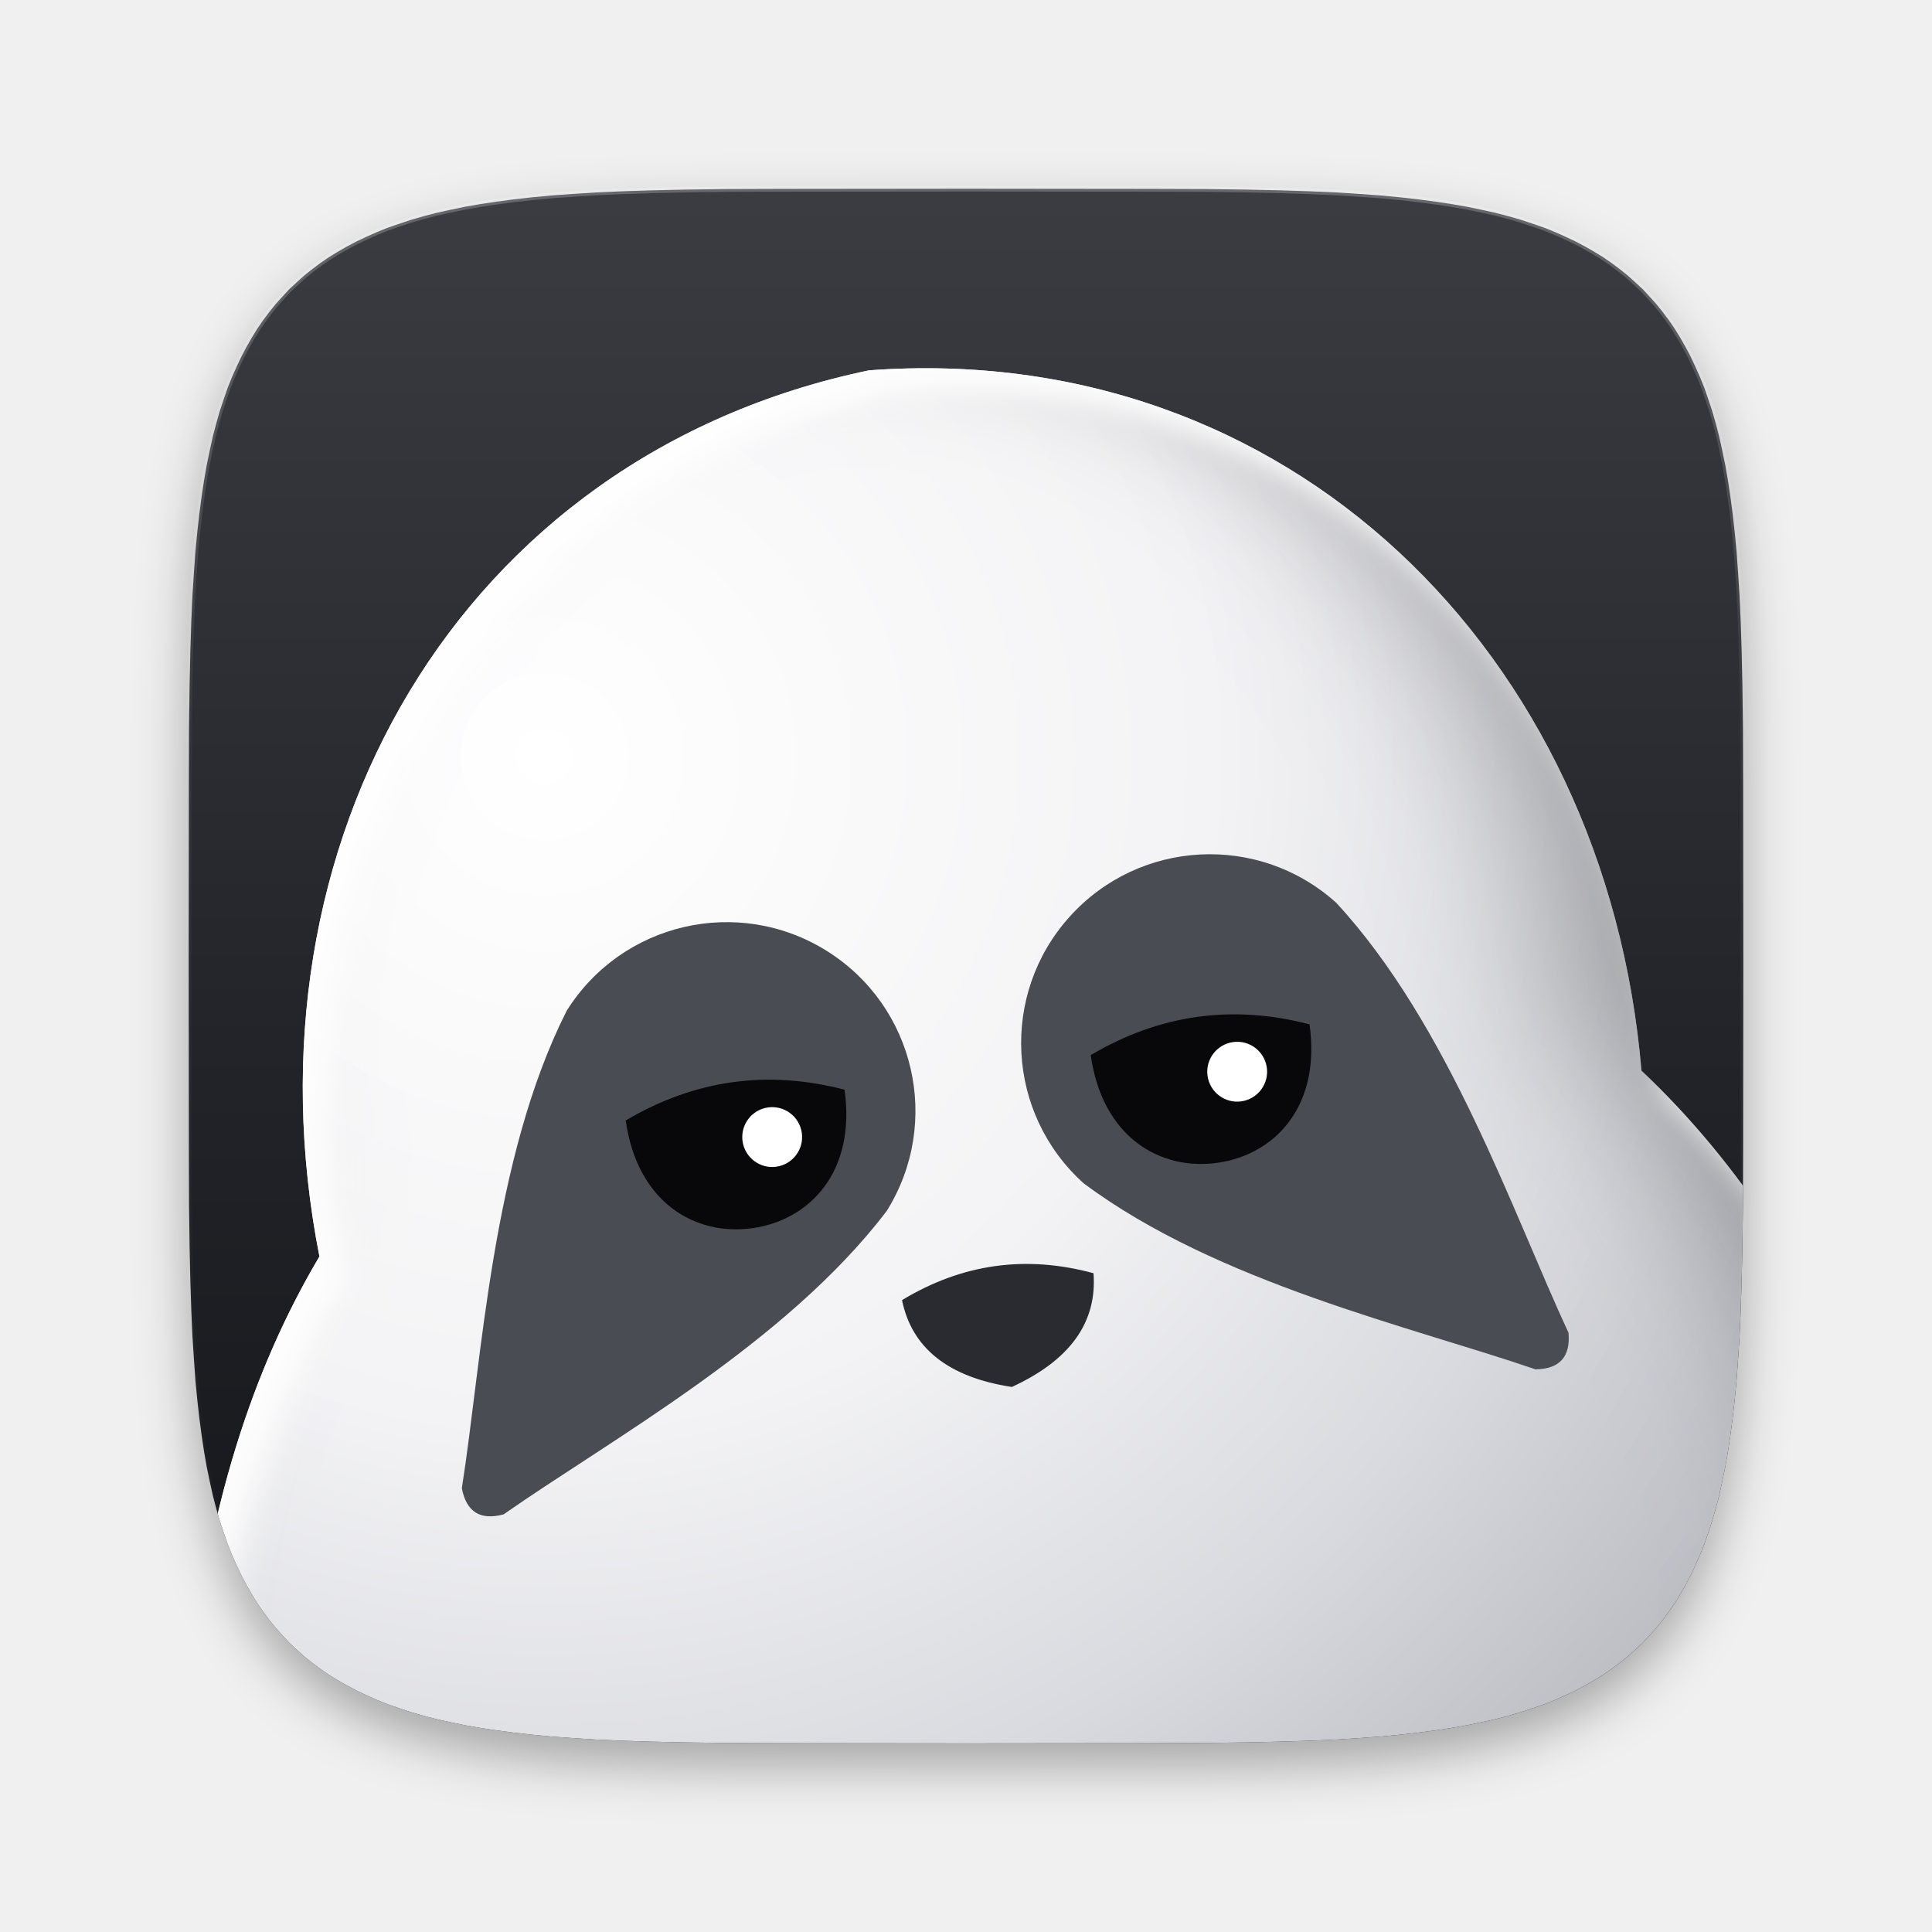
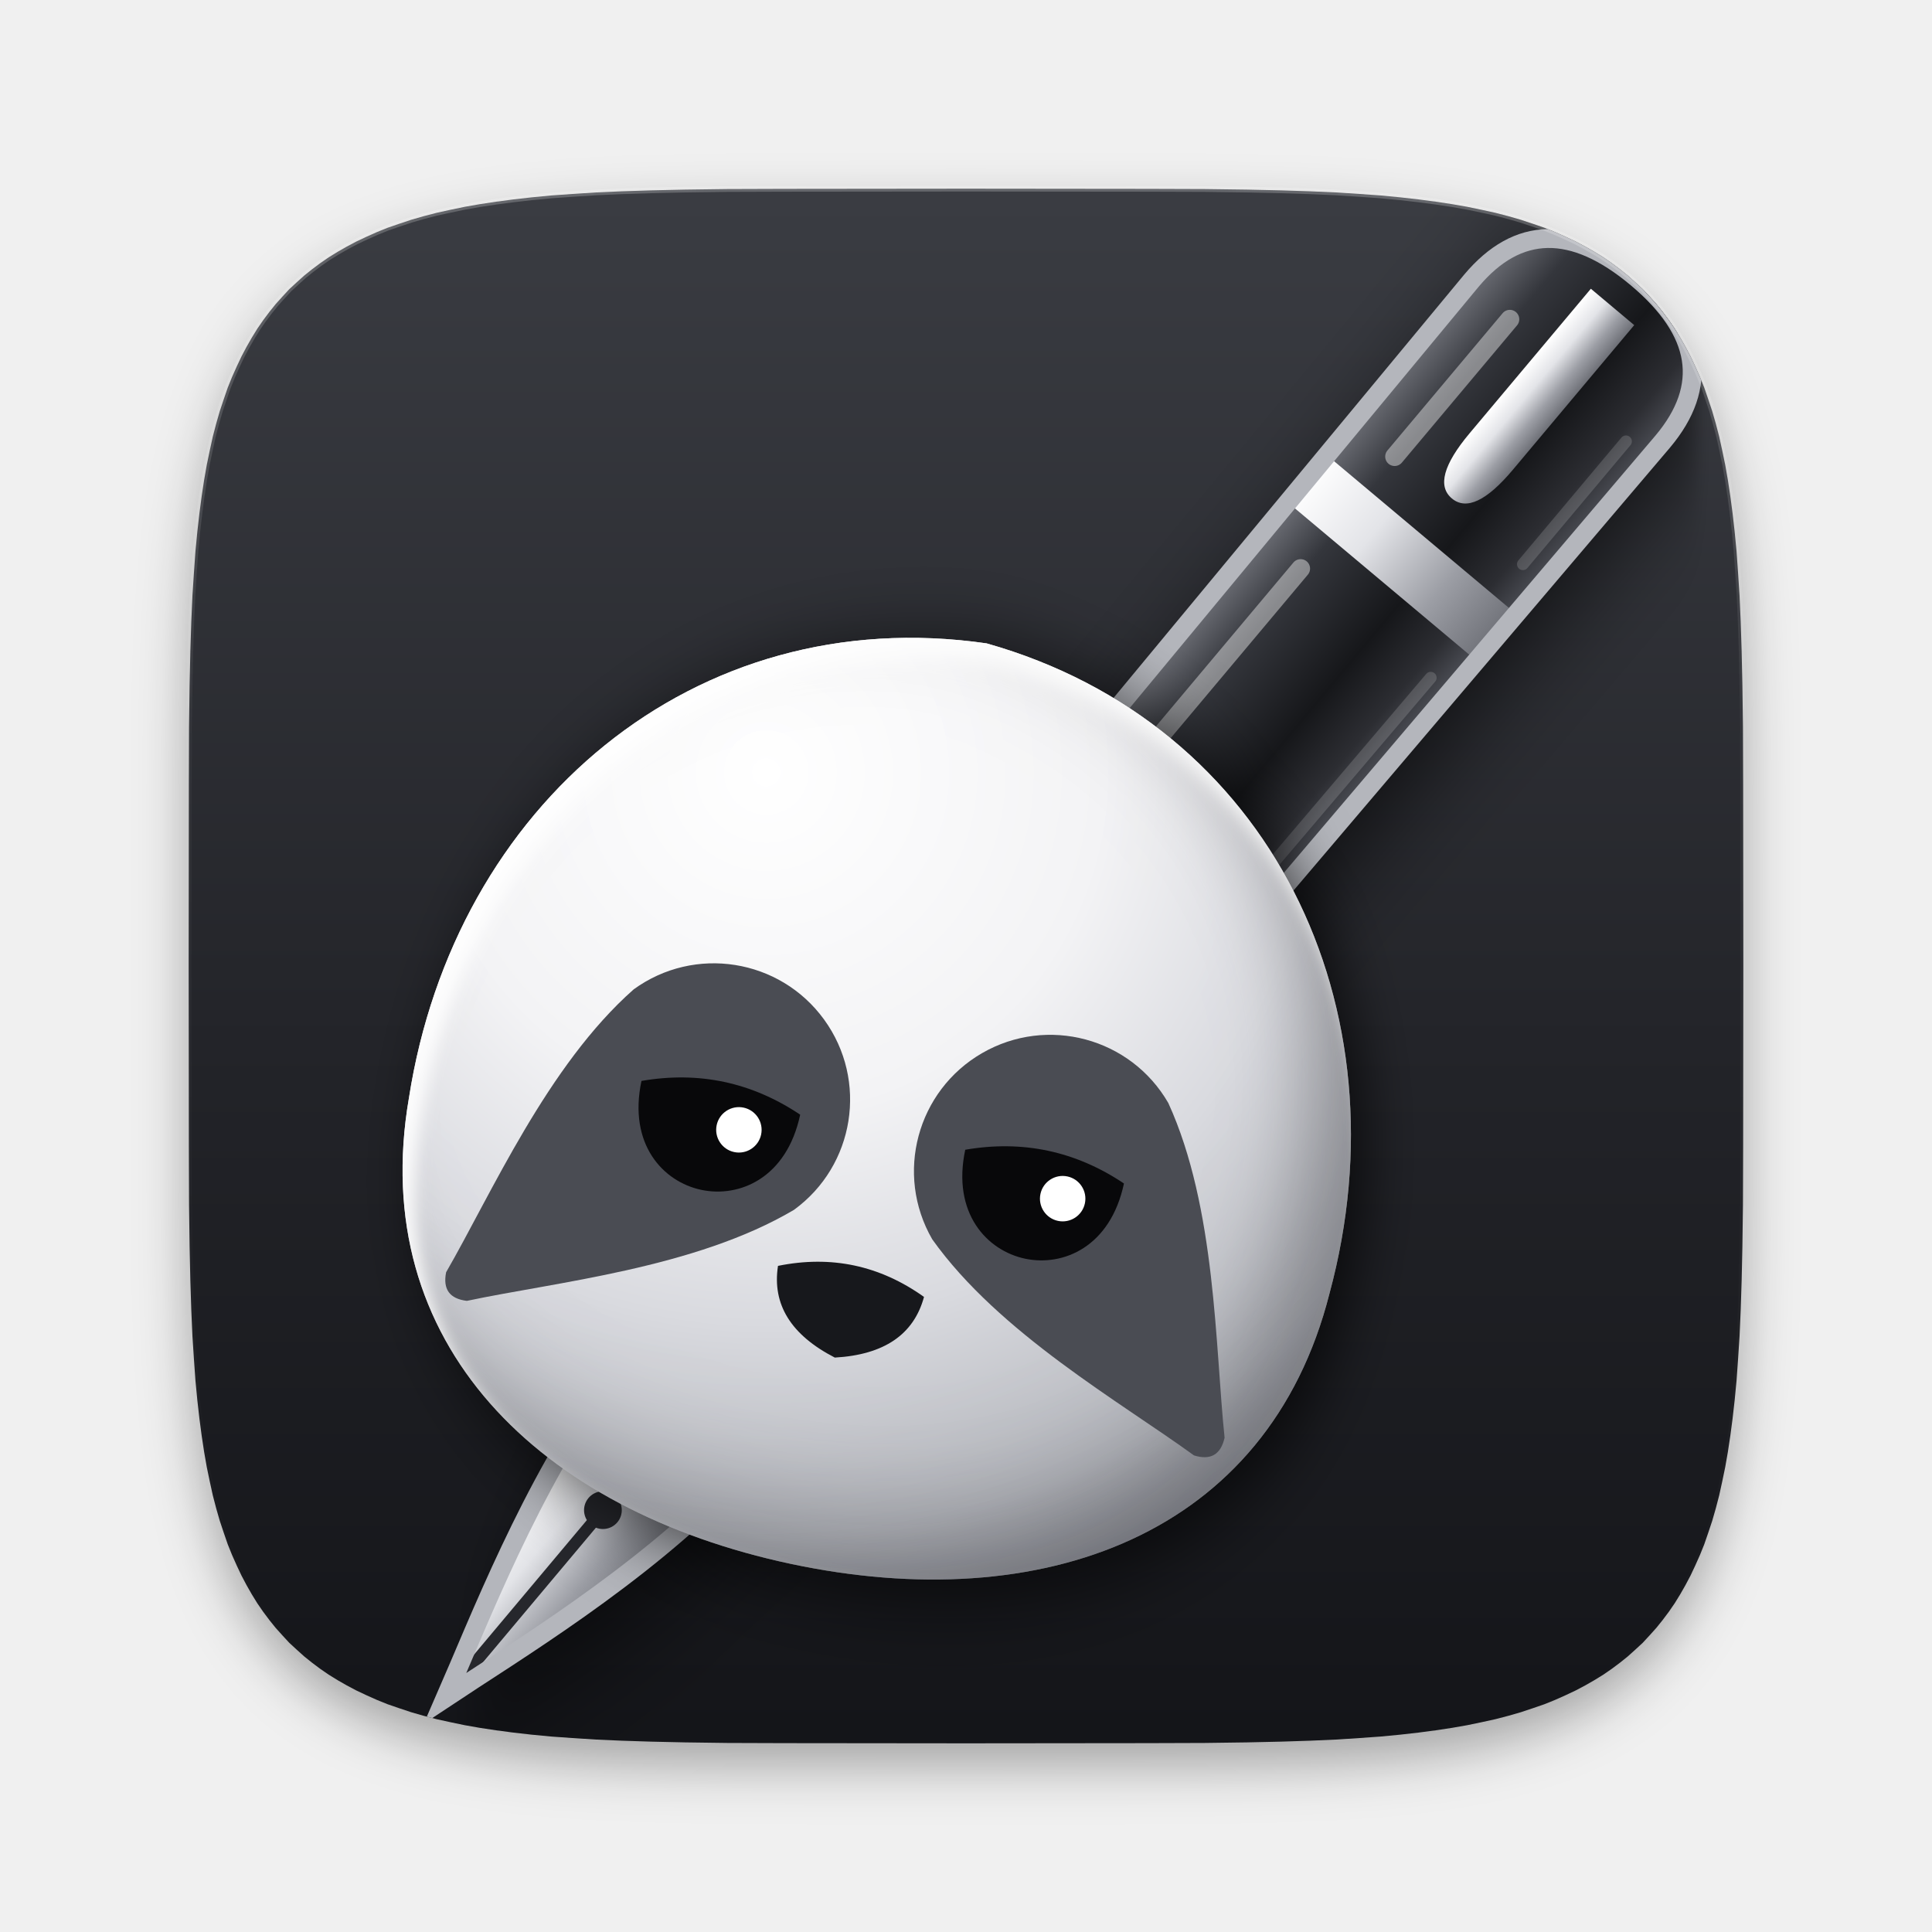
<svg xmlns="http://www.w3.org/2000/svg" viewBox="0 0 1024 1024" width="1024" height="1024">
  <defs>
+     <filter id="tileDrop" x="-10%" y="-10%" width="120%" height="125%">
+       <feGaussianBlur stdDeviation="14" />
+     </filter>
    <path id="squircle" d="M924.0 512.0 L923.9 608.0 L923.8 638.6 L923.5 660.9 L923.1 679.0 L922.6 694.5 L922.0 708.2 L921.2 720.5 L920.4 731.8 L919.4 742.2 L918.3 751.9 L917.1 761.0 L915.8 769.6 L914.4 777.6 L912.8 785.3 L911.2 792.6 L909.4 799.5 L907.5 806.1 L905.4 812.4 L903.3 818.5 L901.0 824.2 L898.5 829.8 L896.0 835.1 L893.3 840.2 L890.5 845.1 L887.6 849.8 L884.5 854.3 L881.2 858.7 L877.9 862.8 L874.3 866.8 L870.7 870.7 L866.8 874.3 L862.8 877.9 L858.7 881.2 L854.3 884.5 L849.8 887.6 L845.1 890.5 L840.2 893.3 L835.1 896.0 L829.8 898.5 L824.2 901.0 L818.5 903.3 L812.4 905.4 L806.1 907.5 L799.5 909.4 L792.6 911.2 L785.3 912.8 L777.6 914.4 L769.6 915.8 L761.0 917.1 L751.9 918.3 L742.2 919.4 L731.8 920.4 L720.5 921.2 L708.2 922.0 L694.5 922.6 L679.0 923.1 L660.9 923.5 L638.6 923.8 L608.0 923.9 L512.0 924.0 L416.0 923.9 L385.4 923.8 L363.1 923.5 L345.0 923.1 L329.5 922.6 L315.8 922.0 L303.5 921.2 L292.2 920.4 L281.8 919.4 L272.1 918.3 L263.0 917.1 L254.4 915.8 L246.4 914.4 L238.7 912.8 L231.4 911.2 L224.5 909.4 L217.9 907.5 L211.6 905.4 L205.5 903.3 L199.8 901.0 L194.2 898.5 L188.9 896.0 L183.8 893.3 L178.9 890.5 L174.2 887.6 L169.7 884.5 L165.3 881.2 L161.2 877.9 L157.2 874.3 L153.3 870.7 L149.7 866.8 L146.1 862.8 L142.8 858.7 L139.5 854.3 L136.4 849.8 L133.5 845.1 L130.7 840.2 L128.0 835.1 L125.5 829.8 L123.0 824.2 L120.7 818.5 L118.6 812.4 L116.5 806.1 L114.6 799.5 L112.8 792.6 L111.2 785.3 L109.6 777.6 L108.2 769.6 L106.9 761.0 L105.7 751.9 L104.6 742.2 L103.6 731.8 L102.8 720.5 L102.0 708.2 L101.4 694.5 L100.9 679.0 L100.5 660.9 L100.2 638.6 L100.1 608.0 L100.0 512.0 L100.1 416.0 L100.2 385.4 L100.5 363.1 L100.9 345.0 L101.4 329.5 L102.0 315.8 L102.8 303.5 L103.6 292.2 L104.6 281.8 L105.7 272.1 L106.9 263.0 L108.2 254.4 L109.6 246.4 L111.2 238.7 L112.8 231.4 L114.6 224.5 L116.5 217.9 L118.6 211.6 L120.7 205.5 L123.0 199.8 L125.5 194.2 L128.0 188.9 L130.7 183.8 L133.5 178.9 L136.4 174.2 L139.5 169.7 L142.8 165.3 L146.1 161.2 L149.7 157.2 L153.3 153.3 L157.2 149.7 L161.2 146.1 L165.3 142.8 L169.7 139.5 L174.2 136.4 L178.9 133.5 L183.8 130.7 L188.9 128.0 L194.2 125.5 L199.8 123.0 L205.5 120.7 L211.6 118.6 L217.9 116.5 L224.5 114.6 L231.4 112.8 L238.7 111.2 L246.4 109.6 L254.4 108.2 L263.0 106.9 L272.1 105.7 L281.8 104.6 L292.2 103.6 L303.5 102.8 L315.8 102.0 L329.5 101.4 L345.0 100.9 L363.1 100.5 L385.4 100.2 L416.0 100.1 L512.0 100.0 L608.0 100.1 L638.6 100.2 L660.9 100.5 L679.0 100.9 L694.5 101.4 L708.2 102.0 L720.5 102.8 L731.8 103.6 L742.2 104.6 L751.9 105.7 L761.0 106.9 L769.6 108.2 L777.6 109.6 L785.3 111.2 L792.6 112.8 L799.5 114.6 L806.1 116.5 L812.4 118.6 L818.5 120.7 L824.2 123.0 L829.8 125.5 L835.1 128.0 L840.2 130.7 L845.1 133.5 L849.8 136.4 L854.3 139.5 L858.7 142.8 L862.8 146.1 L866.8 149.7 L870.7 153.3 L874.3 157.2 L877.9 161.2 L881.2 165.3 L884.5 169.7 L887.6 174.2 L890.5 178.9 L893.3 183.8 L896.0 188.9 L898.5 194.2 L901.0 199.8 L903.3 205.5 L905.4 211.6 L907.5 217.9 L909.4 224.5 L911.2 231.4 L912.8 238.7 L914.4 246.4 L915.8 254.4 L917.1 263.0 L918.3 272.1 L919.4 281.8 L920.4 292.2 L921.2 303.5 L922.0 315.8 L922.6 329.5 L923.1 345.0 L923.5 363.1 L923.8 385.4 L923.9 416.0 Z" />
    <clipPath id="clip">
      <use href="#squircle" />
    </clipPath>
    <linearGradient id="bg" x1="0" y1="0" x2="0" y2="1">
      <stop offset="0" stop-color="#3a3c42" />
      <stop offset="0.55" stop-color="#232429" />
      <stop offset="1" stop-color="#141519" />
    </linearGradient>
    <linearGradient id="rim" x1="0" y1="0" x2="0" y2="1">
      <stop offset="0" stop-color="#fff" stop-opacity="0.22" />
      <stop offset="0.35" stop-color="#fff" stop-opacity="0.04" />
      <stop offset="1" stop-color="#fff" stop-opacity="0" />
    </linearGradient>
    <radialGradient id="body" cx="0.30" cy="0.18" r="0.95">
      <stop offset="0" stop-color="#ffffff" />
      <stop offset="0.38" stop-color="#f3f3f5" />
      <stop offset="0.62" stop-color="#d9dadf" />
      <stop offset="0.86" stop-color="#b4b6bc" />
      <stop offset="1" stop-color="#8a8c93" />
    </radialGradient>
    <linearGradient id="eye" x1="0" y1="0" x2="0" y2="1">
      <stop offset="0" stop-color="#050506" />
      <stop offset="1" stop-color="#26272c" />
    </linearGradient>
-     <linearGradient id="patch" x1="0" y1="0" x2="0" y2="1">
-       <stop offset="0" stop-color="#6c6e75" />
-       <stop offset="1" stop-color="#4a4c53" />
-     </linearGradient>
-     <linearGradient id="claw" x1="0" y1="0" x2="0" y2="1">
-       <stop offset="0" stop-color="#8d8f96" />
-       <stop offset="1" stop-color="#45474d" />
-     </linearGradient>
-     <radialGradient id="ring" cx="0.5" cy="0.5" r="0.5">
-       <stop offset="0.47" stop-color="#8e9097" stop-opacity="0" />
-       <stop offset="0.6" stop-color="#8e9097" stop-opacity="0.4" />
-       <stop offset="1" stop-color="#8e9097" stop-opacity="0.4" />
-     </radialGradient>
-     <clipPath id="headClip">
-       <path d="M 112 1110 C 112 880 150 742 222 652 C 212 470 318 334 452 304 Q 452 270 478 250 Q 480 276 500 290 Q 512 254 548 244 Q 534 272 546 298 Q 566 284 584 290 Q 574 300 578 310 C 716 342 816 480 802 652 C 874 742 912 880 912 1110 Z" />
-     </clipPath>
    <filter id="sculpt" x="-20%" y="-20%" width="140%" height="140%">
      <feGaussianBlur in="SourceAlpha" stdDeviation="30" result="b1" />
      <feOffset in="b1" dx="-34" dy="-26" result="o1" />
      <feComposite in="SourceAlpha" in2="o1" operator="out" result="edge1" />
      <feFlood flood-color="#3e4047" flood-opacity="0.55" />
      <feComposite in2="edge1" operator="in" result="shade" />
      <feGaussianBlur in="SourceAlpha" stdDeviation="6" result="b2" />
      <feOffset in="b2" dx="10" dy="12" result="o2" />
      <feComposite in="SourceAlpha" in2="o2" operator="out" result="edge2" />
      <feFlood flood-color="#ffffff" flood-opacity="0.9" />
      <feComposite in2="edge2" operator="in" result="shine" />
      <feMerge>
        <feMergeNode in="SourceGraphic" />
        <feMergeNode in="shade" />
        <feMergeNode in="shine" />
      </feMerge>
    </filter>
    <filter id="cast" x="-20%" y="-20%" width="140%" height="140%">
      <feGaussianBlur in="SourceAlpha" stdDeviation="22" />
      <feOffset dx="10" dy="6" />
      <feComponentTransfer>
        <feFuncA type="linear" slope="0.7" />
      </feComponentTransfer>
    </filter>
    <filter id="eyeInset" x="-30%" y="-30%" width="160%" height="160%">
      <feGaussianBlur in="SourceAlpha" stdDeviation="5" result="b" />
      <feOffset in="b" dx="4" dy="7" result="o" />
      <feComposite in="SourceAlpha" in2="o" operator="out" result="e" />
      <feFlood flood-color="#000" flood-opacity="0.9" />
      <feComposite in2="e" operator="in" result="s" />
      <feMerge>
        <feMergeNode in="SourceGraphic" />
        <feMergeNode in="s" />
      </feMerge>
    </filter>
+     <filter id="soft" x="-30%" y="-30%" width="160%" height="160%">
+       <feGaussianBlur stdDeviation="14" />
+     </filter>
+     <filter id="cast2" x="-80%" y="-80%" width="260%" height="260%">
+       <feGaussianBlur in="SourceAlpha" stdDeviation="22" />
+       <feOffset dx="10" dy="6" />
+       <feComponentTransfer>
+         <feFuncA type="linear" slope="0.7" />
+       </feComponentTransfer>
+     </filter>
+     <linearGradient id="patch" x1="0" y1="0" x2="0" y2="1">
+       <stop offset="0" stop-color="#6c6e75" />
+       <stop offset="1" stop-color="#4a4c53" />
+     </linearGradient>
    <filter id="patchSoft" x="-10%" y="-10%" width="120%" height="120%">
      <feGaussianBlur stdDeviation="2.2" />
    </filter>
+     <radialGradient id="ring" cx="0.5" cy="0.5" r="0.5">
+       <stop offset="0.5" stop-color="#8e9097" stop-opacity="0" />
+       <stop offset="0.66" stop-color="#8e9097" stop-opacity="0.38" />
+       <stop offset="1" stop-color="#8e9097" stop-opacity="0.38" />
+     </radialGradient>
+     <linearGradient id="claw" x1="0" y1="0" x2="0" y2="1">
+       <stop offset="0" stop-color="#8d8f96" />
+       <stop offset="1" stop-color="#45474d" />
+     </linearGradient>
    <filter id="clawDrop" x="-40%" y="-20%" width="180%" height="150%">
      <feDropShadow dx="3" dy="5" stdDeviation="3" flood-color="#000" flood-opacity="0.35" />
    </filter>
-     <filter id="tileDrop" x="-10%" y="-10%" width="120%" height="125%">
-       <feGaussianBlur stdDeviation="14" />
-     </filter>
+     <clipPath id="sHead">
+       <path d="M 222 652 C 212 470 318 334 452 304 Q 452 270 478 250 Q 480 276 500 290 Q 512 254 548 244 Q 534 272 546 298 Q 566 284 584 290 Q 574 300 578 310 C 716 342 816 480 802 652 C 796 806 670 884 512 884 C 354 884 228 806 222 652 Z" />
+     </clipPath>
+     <radialGradient id="fur" cx="0.30" cy="0.18" r="0.95">
+       <stop offset="0" stop-color="#f6f6f8" />
+       <stop offset="0.45" stop-color="#e2e3e7" />
+       <stop offset="0.8" stop-color="#b9bbc1" />
+       <stop offset="1" stop-color="#8f9198" />
+     </radialGradient>
+     <linearGradient id="steel" x1="0" y1="0" x2="1" y2="0.25">
+       <stop offset="0" stop-color="#f7f8fa" />
+       <stop offset="0.5" stop-color="#dcdee3" />
+       <stop offset="1" stop-color="#a7aab1" />
+     </linearGradient>
+     <linearGradient id="lacquer" x1="0" y1="0" x2="1" y2="0">
+       <stop offset="0" stop-color="#6a6c73" />
+       <stop offset="0.22" stop-color="#34363c" />
+       <stop offset="0.62" stop-color="#16171a" />
+       <stop offset="0.86" stop-color="#2c2d32" />
+       <stop offset="1" stop-color="#4a4c53" />
+     </linearGradient>
+     <linearGradient id="silver" x1="0" y1="0" x2="1" y2="0">
+       <stop offset="0" stop-color="#ffffff" />
+       <stop offset="0.35" stop-color="#e3e4e8" />
+       <stop offset="0.7" stop-color="#9c9ea5" />
+       <stop offset="1" stop-color="#6e7077" />
+     </linearGradient>
  </defs>
  <use class="tile-shadow" href="#squircle" fill="#000" opacity="0.32" transform="translate(0 12)" filter="url(#tileDrop)" />
  <use href="#squircle" fill="url(#bg)" />
  <g clip-path="url(#clip)">
-     <g transform="translate(538 1040) scale(1.22) translate(-512 -1000) rotate(-8 512 760)">
+     <g transform="translate(236 900) rotate(40) scale(1.25)">
+       <g fill="#000" filter="url(#cast2)">
+         <path d="M 0 0 C 10 -34 30 -92 34 -148 L 50 -268 L 53 -740 Q 53 -786 0 -786 Q -53 -786 -53 -740 L -50 -268 L -34 -148 C -30 -92 -10 -34 0 0 Z" />
+       </g>
+       <path d="M 0 0 C 10 -34 30 -92 34 -148 L -34 -148 C -30 -92 -10 -34 0 0 Z" fill="url(#silver)" />
+       <path d="M -36 -146 L 36 -146 L 40 -250 L -40 -250 Z" fill="url(#lacquer)" />
+       <path d="M -46 -248 L 46 -248 L 46 -270 L -46 -270 Z" fill="url(#silver)" />
+       <path d="M -50 -268 L 50 -268 L 50 -620 L -50 -620 Z" fill="url(#lacquer)" />
+       <path d="M -53 -618 L 53 -618 L 53 -646 L -53 -646 Z" fill="url(#silver)" />
+       <path d="M -51 -644 L 51 -644 L 51 -740 Q 51 -784 0 -784 Q -51 -784 -51 -740 Z" fill="url(#lacquer)" />
+       <path d="M -12 -770 L 12 -770 L 12 -690 Q 12 -664 0 -664 Q -12 -664 -12 -690 Z" fill="url(#silver)" />
+       <path d="M 0 -14 L 0 -100" stroke="#26272c" stroke-width="5" stroke-linecap="round" />
+       <circle cx="0" cy="-104" r="8" fill="#26272c" />
+       <path d="M -30 -290 L -30 -600 M -30 -662 L -30 -738" stroke="#fff" stroke-opacity="0.42" stroke-width="8" stroke-linecap="round" />
+       <path d="M -22 -170 L -24 -236" stroke="#fff" stroke-opacity="0.3" stroke-width="6" stroke-linecap="round" />
+       <path d="M 40 -290 L 42 -600 M 41 -662 L 41 -730" stroke="#fff" stroke-opacity="0.16" stroke-width="5" stroke-linecap="round" />
+       <g fill="none" stroke="#b4b6bc" stroke-width="8">
+         <path d="M 0 0 C 10 -34 30 -92 34 -148 L 50 -268 L 53 -740 Q 53 -786 0 -786 Q -53 -786 -53 -740 L -50 -268 L -34 -148 C -30 -92 -10 -34 0 0 Z" />
+       </g>
+     </g>
+     <g transform="translate(470 590) rotate(12) scale(0.86) translate(-512 -600)">
+       <g fill="#000" filter="url(#cast2)">
+         <path d="M 222 652 C 212 470 330 316 512 304 C 694 316 812 470 802 652 C 796 806 670 884 512 884 C 354 884 228 806 222 652 Z" />
+       </g>
      <g filter="url(#sculpt)">
-         <path d="M 112 1110 C 112 880 150 742 222 652 C 212 470 330 316 512 304 C 694 316 812 470 802 652 C 874 742 912 880 912 1110 Z" fill="url(#body)" />
+         <g fill="url(#body)">
+           <path d="M 222 652 C 212 470 330 316 512 304 C 694 316 812 470 802 652 C 796 806 670 884 512 884 C 354 884 228 806 222 652 Z" />
+         </g>
      </g>
-       <path d="M 0 -82 C -45.3 -82 -82 -45.3 -82 0 C -82 45.3 -45.3 82 0 82 C 72.0 75.4 148.0 32.8 200.0 10.7 Q 211.5 0 200.0 -10.7 C 148.0 -32.8 72.0 -75.4 0 -82 Z" transform="translate(406 614) rotate(130)" fill="#4a4c53" />
-       <path d="M 0 -82 C -45.3 -82 -82 -45.3 -82 0 C -82 45.3 -45.3 82 0 82 C 72.0 75.4 148.0 32.8 200.0 10.7 Q 211.5 0 200.0 -10.7 C 148.0 -32.8 72.0 -75.4 0 -82 Z" transform="translate(618 614) rotate(50)" fill="#4a4c53" />
-       <path d="M 362 612 Q 410 592 458 612 C 458 648.1 435.1 666 410 666 C 384.9 666 362 648.1 362 612 Z" fill="#08080a" />
-       <circle cx="424" cy="628" r="13" fill="#fff" />
-       <path d="M 566 612 Q 614 592 662 612 C 662 648.1 639.1 666 614 666 C 588.9 666 566 648.1 566 612 Z" fill="#08080a" />
-       <circle cx="628" cy="628" r="13" fill="#fff" />
-       <path d="M 470 706 Q 512 688 554 706 Q 552 738 512 750 Q 472 738 470 706 Z" fill="#2a2b30" />
+       <path d="M 0 -84 C -46.4 -84 -84 -46.4 -84 0 C -84 46.4 -46.4 84 0 84 C 70.6 77.3 145.0 33.6 196.0 10.9 Q 207.8 0 196.0 -10.9 C 145.0 -33.6 70.6 -77.3 0 -84 Z" transform="translate(406 614) rotate(132)" fill="#4a4c53" />
+       <path d="M 0 -84 C -46.4 -84 -84 -46.4 -84 0 C -84 46.4 -46.4 84 0 84 C 70.6 77.3 145.0 33.6 196.0 10.9 Q 207.8 0 196.0 -10.9 C 145.0 -33.6 70.6 -77.3 0 -84 Z" transform="translate(618 614) rotate(48)" fill="#4a4c53" />
+       <path d="M 360 612 Q 410 592 460 612 C 460 652 434 670 410 670 C 386 670 360 652 360 612 Z" fill="#08080a" />
+       <circle cx="425" cy="629" r="14" fill="#fff" />
+       <path d="M 564 612 Q 614 592 664 612 C 664 652 638 670 614 670 C 590 670 564 652 564 612 Z" fill="#08080a" />
+       <circle cx="629" cy="629" r="14" fill="#fff" />
+       <path d="M 466 706 Q 512 686 558 706 Q 556 742 512 754 Q 468 742 466 706 Z" fill="#17181c" />
    </g>
  </g>
  <use href="#squircle" fill="none" stroke="url(#rim)" stroke-width="3" />
</svg>
